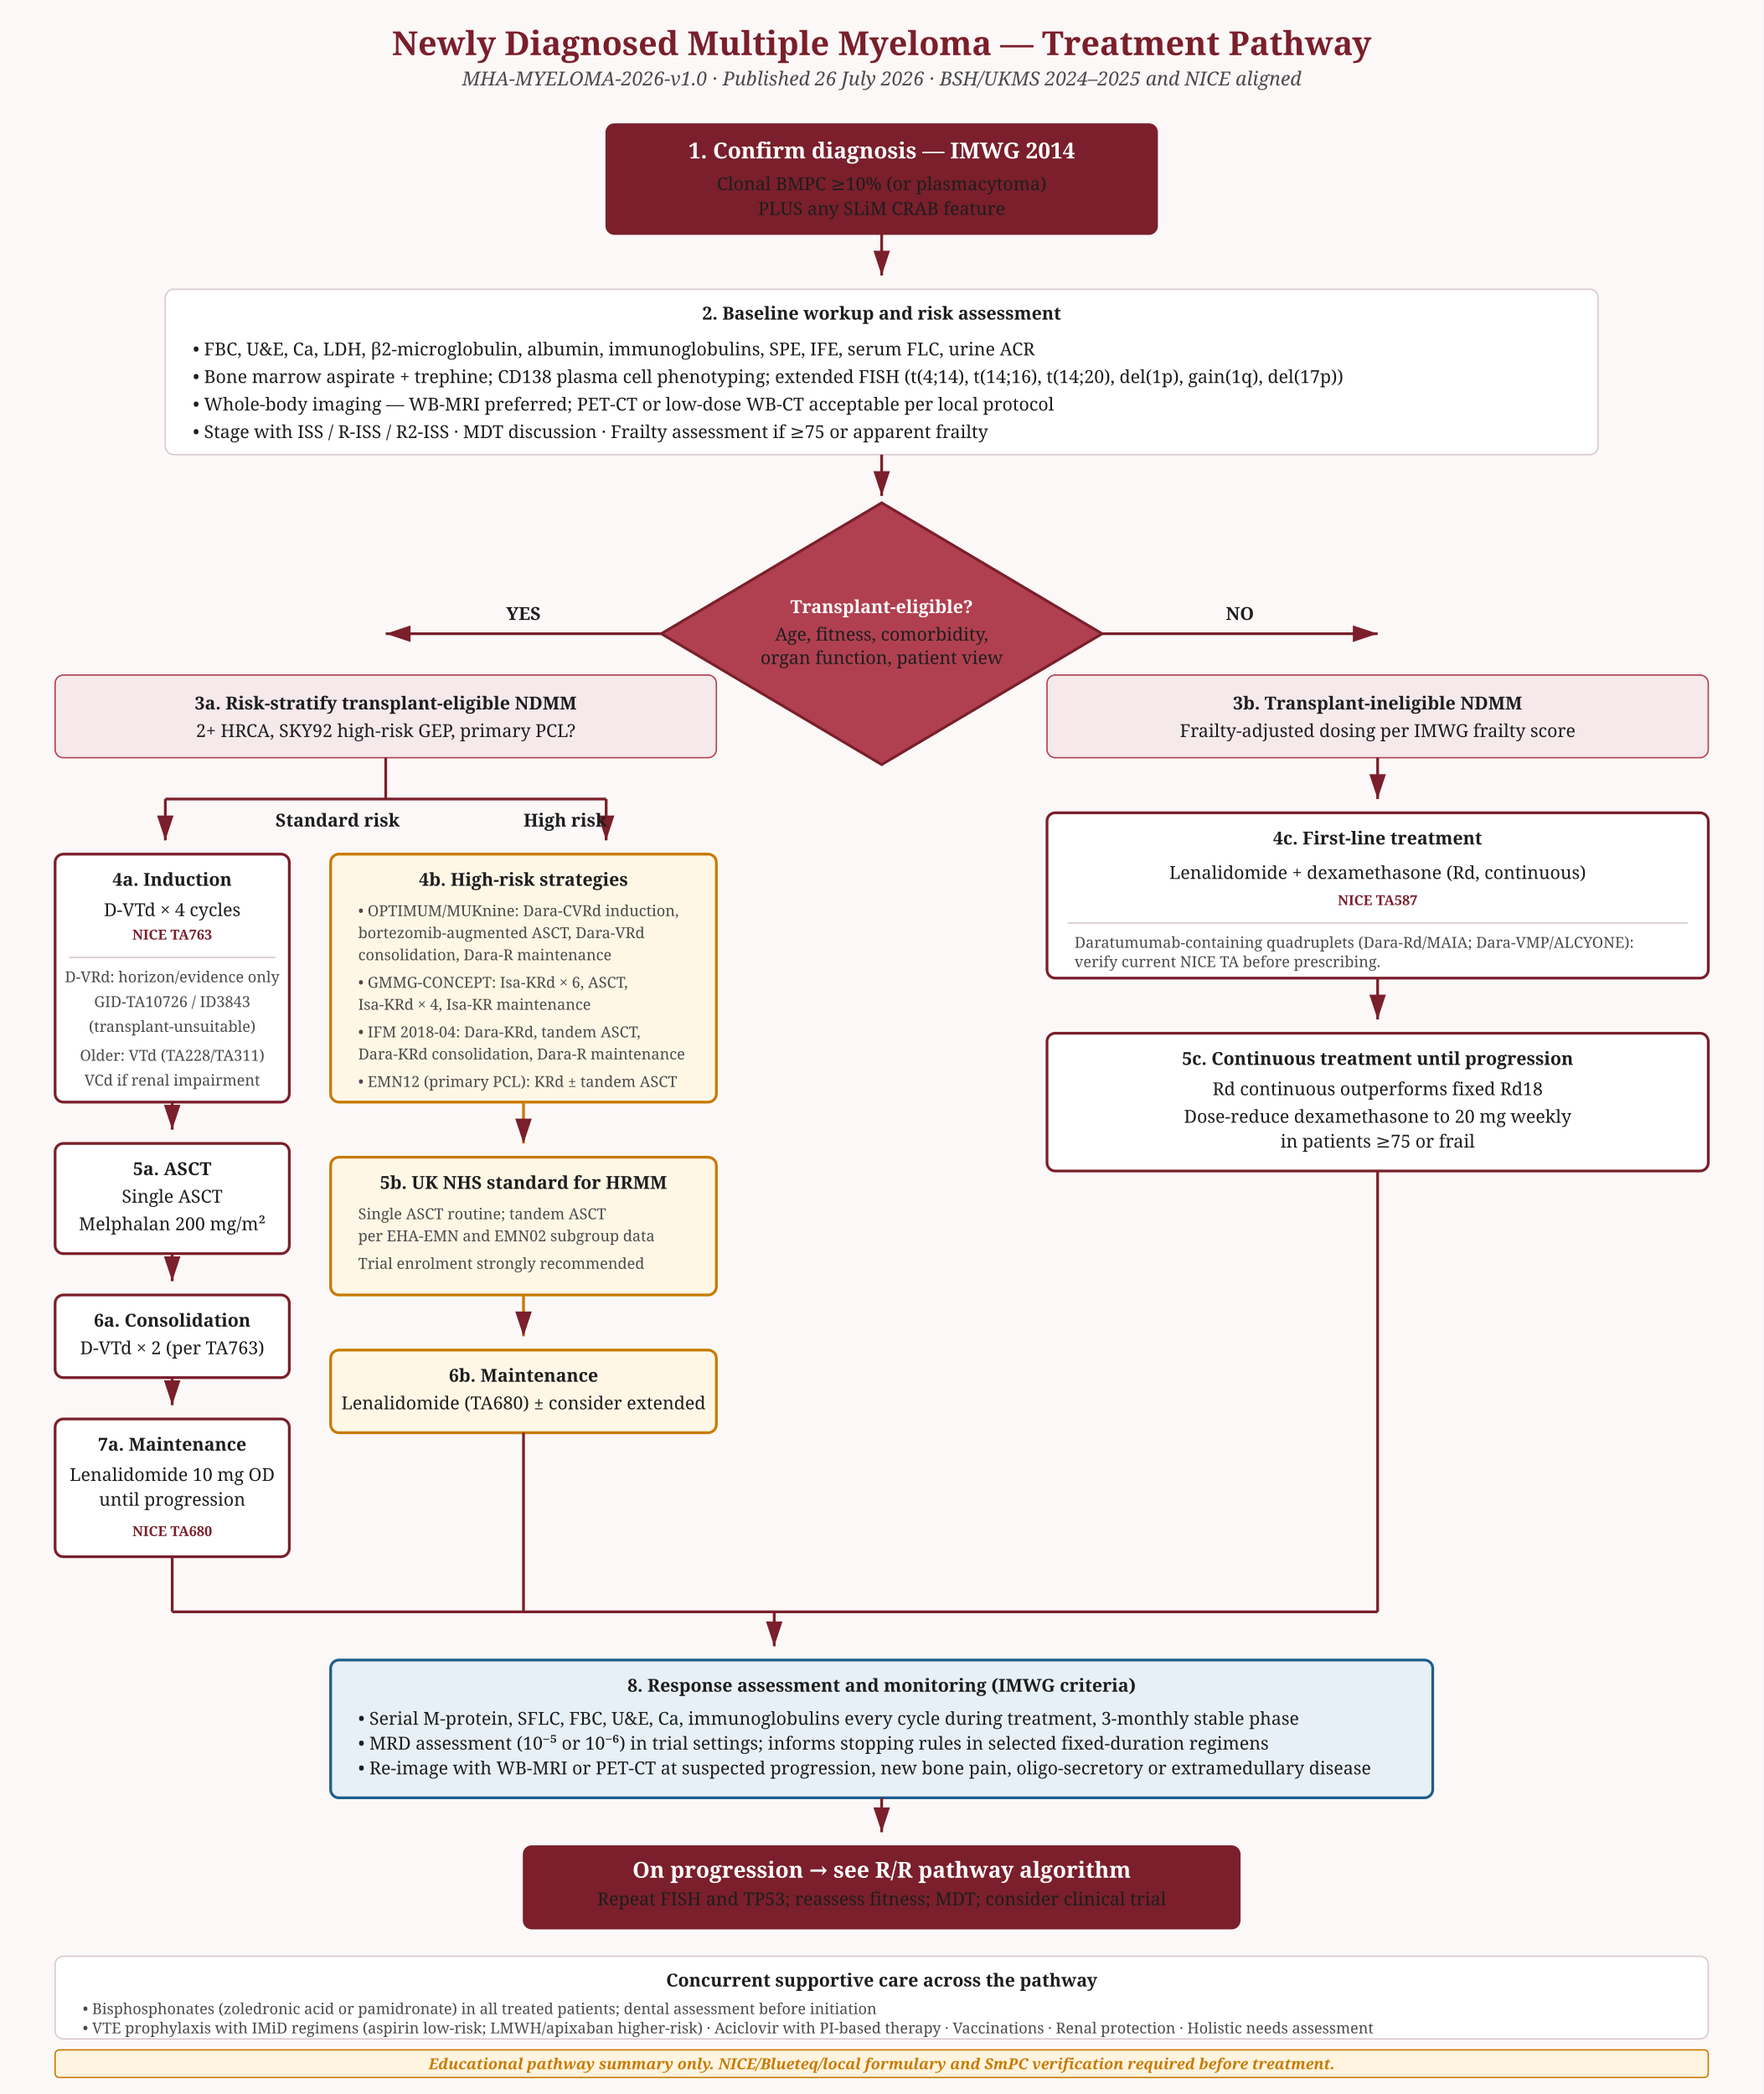
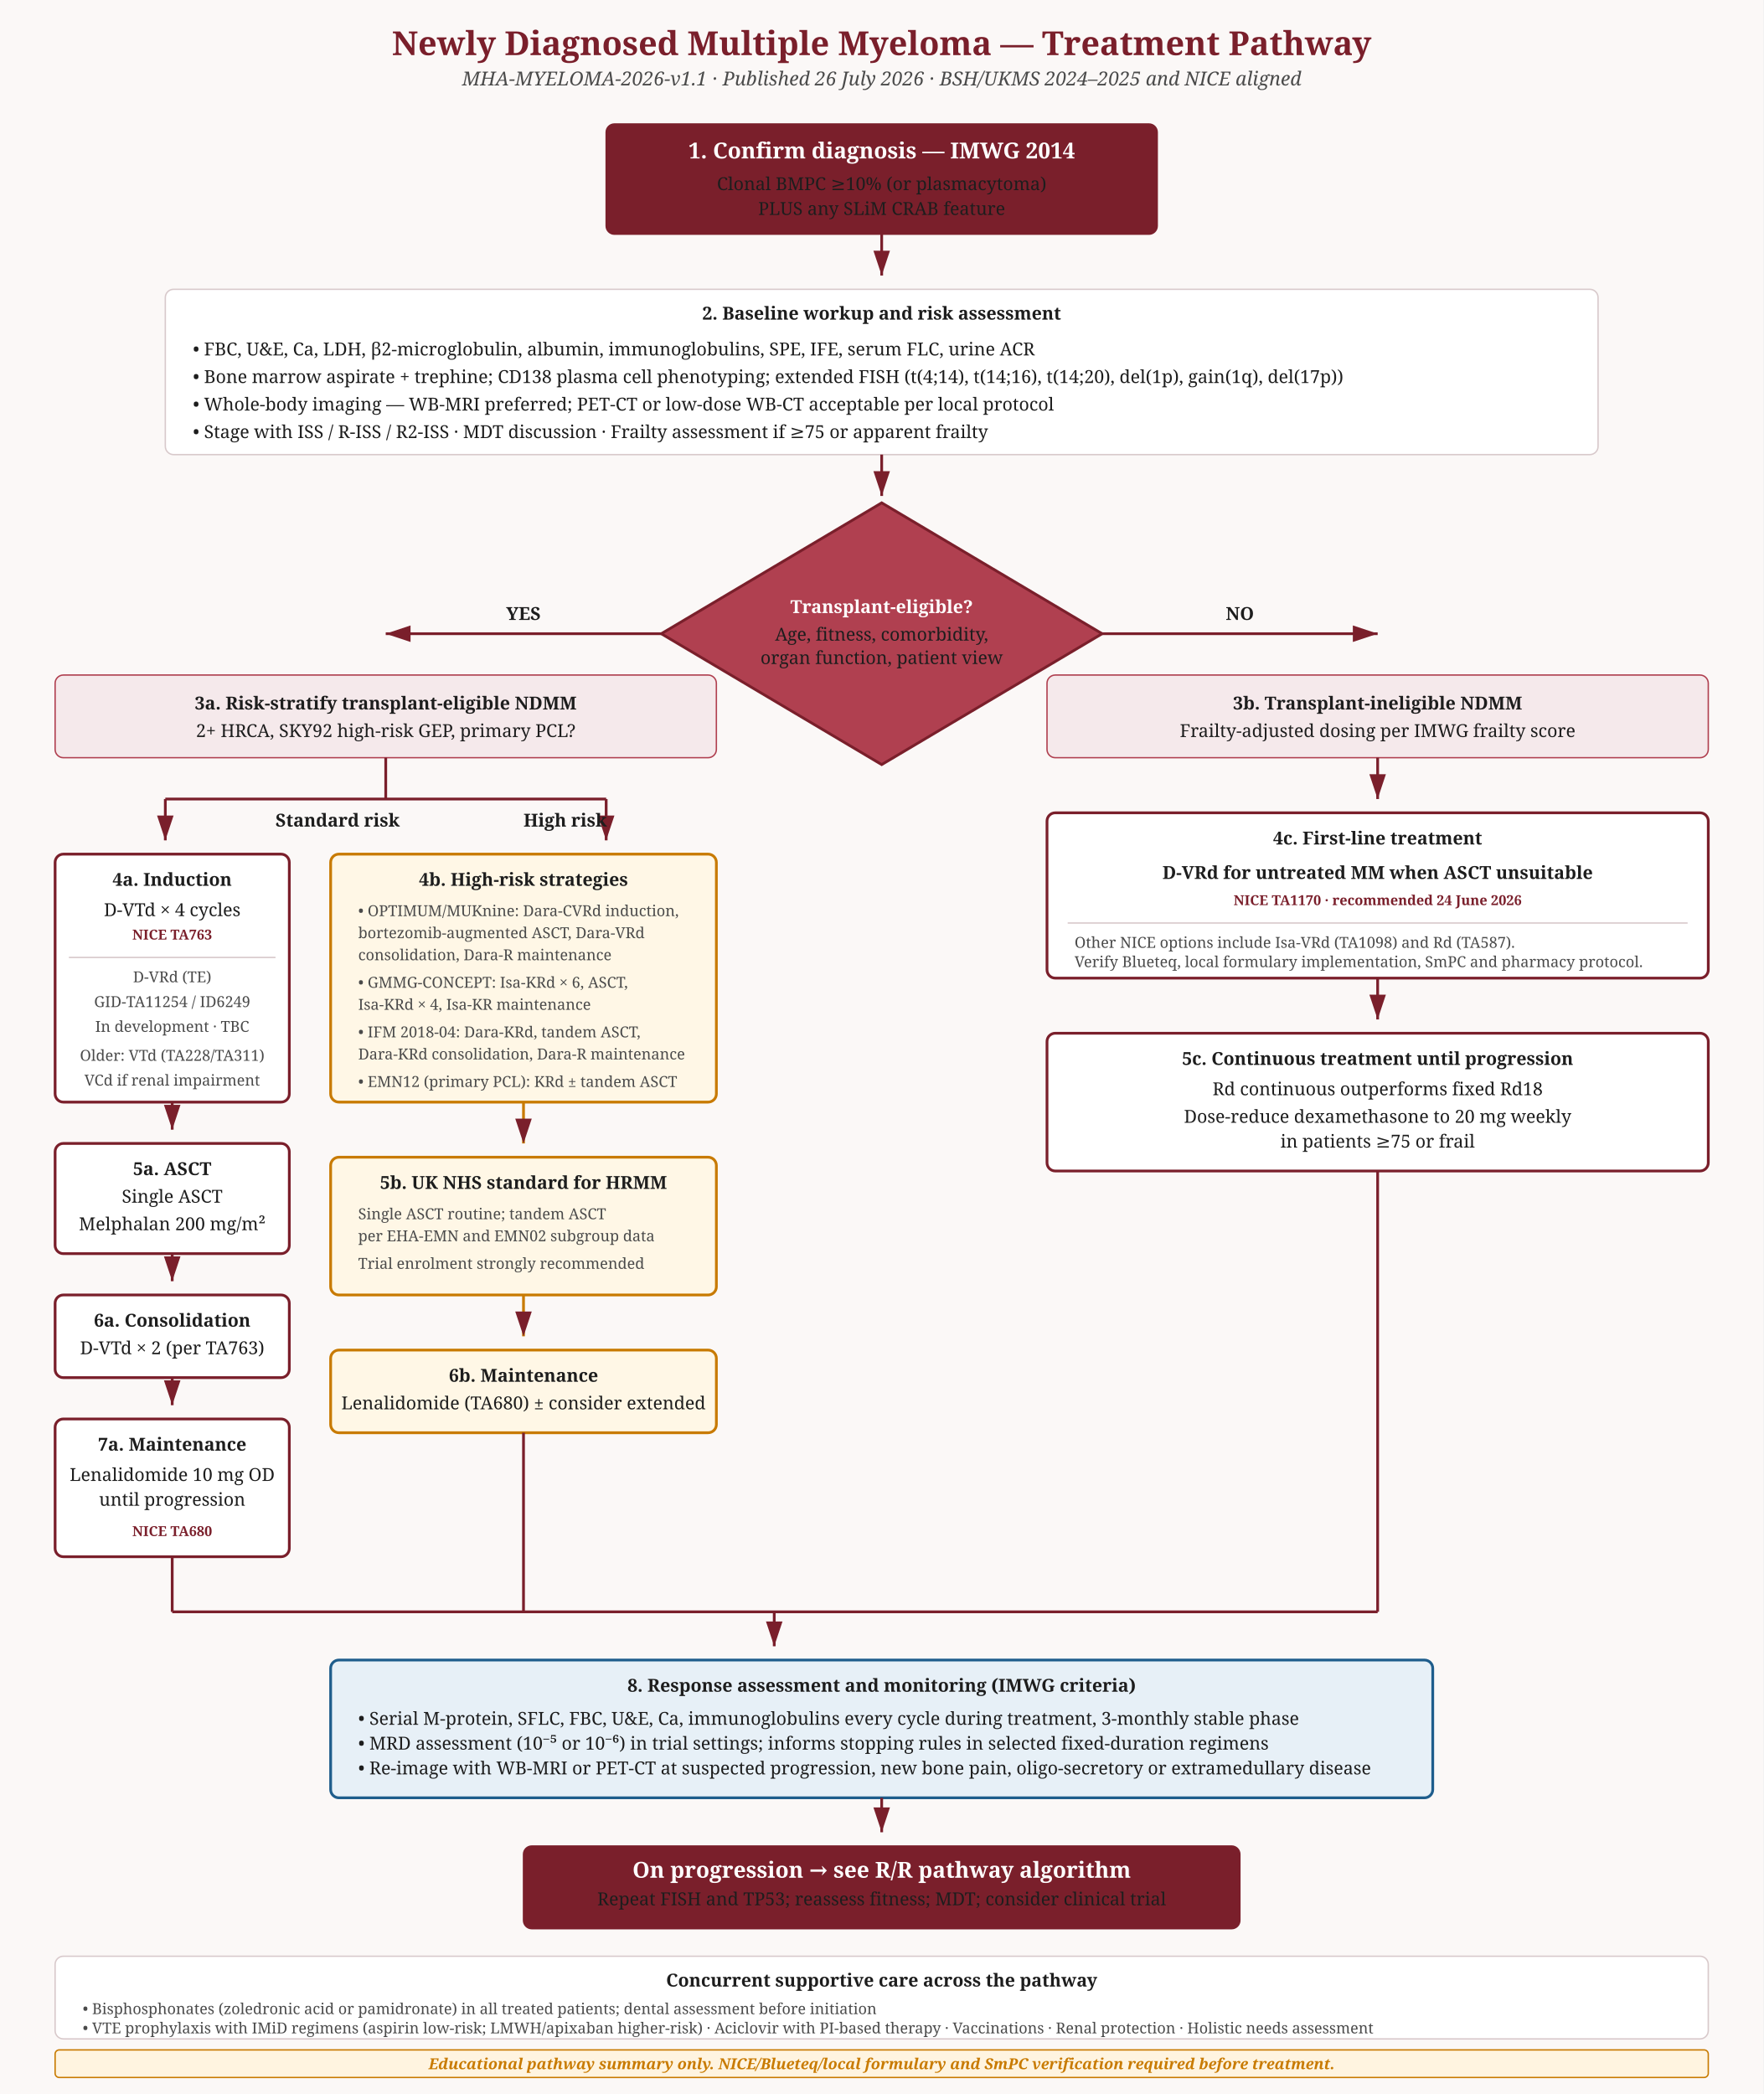
<svg xmlns="http://www.w3.org/2000/svg" viewBox="0 0 1280 1520" font-family="Georgia, serif">
  <defs>
    <marker id="arrow" markerWidth="10" markerHeight="10" refX="9" refY="3" orient="auto" markerUnits="strokeWidth">
      <path d="M0,0 L0,6 L9,3 z" fill="#7a1f2b" />
    </marker>
    <marker id="arrowGrey" markerWidth="10" markerHeight="10" refX="9" refY="3" orient="auto" markerUnits="strokeWidth">
      <path d="M0,0 L0,6 L9,3 z" fill="#666" />
    </marker>
  </defs>
  <style>
.title { font-size: 24px; font-weight: bold; fill: #7a1f2b; }
.subtitle { font-size: 14px; fill: #4a4a4a; font-style: italic; }
.section-header { font-size: 16px; font-weight: bold; fill: #fff; }
.box-text { font-size: 13px; fill: #1d1d1d; }
.box-text-bold { font-size: 13px; font-weight: bold; fill: #1d1d1d; }
.box-text-small { font-size: 11px; fill: #4a4a4a; }
.decision-text { font-size: 13px; font-weight: bold; fill: #fff; text-anchor: middle; }
.ta-chip { font-size: 10px; font-weight: bold; fill: #7a1f2b; }
.caption { font-size: 11px; fill: #6a6a6a; font-style: italic; }
.footer { font-size: 10px; fill: #6a6a6a; }
</style>
  <rect width="1280" height="1520" fill="#fbf8f7" />
  <text x="640" y="40" class="title" text-anchor="middle">Newly Diagnosed Multiple Myeloma — Treatment Pathway</text>
-   <text x="640" y="62" class="subtitle" text-anchor="middle">MHA-MYELOMA-2026-v1.0 · Published 26 July 2026 · BSH/UKMS 2024–2025 and NICE aligned</text>
+   <text x="640" y="62" class="subtitle" text-anchor="middle">MHA-MYELOMA-2026-v1.1 · Published 26 July 2026 · BSH/UKMS 2024–2025 and NICE aligned</text>
  <rect x="440" y="90" width="400" height="80" rx="6" fill="#7a1f2b" stroke="#7a1f2b" />
  <text x="640" y="115" class="section-header" text-anchor="middle">1. Confirm diagnosis — IMWG 2014</text>
  <text x="640" y="138" class="box-text" fill="#fff" text-anchor="middle">Clonal BMPC ≥10% (or plasmacytoma)</text>
  <text x="640" y="156" class="box-text" fill="#fff" text-anchor="middle">PLUS any SLiM CRAB feature</text>
  <line x1="640" y1="170" x2="640" y2="200" stroke="#7a1f2b" stroke-width="2" marker-end="url(#arrow)" />
  <rect x="120" y="210" width="1040" height="120" rx="6" fill="#fff" stroke="#d8c9cb" stroke-width="1" />
  <text x="640" y="232" class="box-text-bold" text-anchor="middle">2. Baseline workup and risk assessment</text>
  <text x="140" y="258" class="box-text">• FBC, U&amp;E, Ca, LDH, β2-microglobulin, albumin, immunoglobulins, SPE, IFE, serum FLC, urine ACR</text>
  <text x="140" y="278" class="box-text">• Bone marrow aspirate + trephine; CD138 plasma cell phenotyping; extended FISH (t(4;14), t(14;16), t(14;20), del(1p), gain(1q), del(17p))</text>
  <text x="140" y="298" class="box-text">• Whole-body imaging — WB-MRI preferred; PET-CT or low-dose WB-CT acceptable per local protocol</text>
  <text x="140" y="318" class="box-text">• Stage with ISS / R-ISS / R2-ISS · MDT discussion · Frailty assessment if ≥75 or apparent frailty</text>
  <line x1="640" y1="330" x2="640" y2="360" stroke="#7a1f2b" stroke-width="2" marker-end="url(#arrow)" />
  <polygon points="640,365 800,460 640,555 480,460" fill="#b04050" stroke="#7a1f2b" stroke-width="2" />
  <text x="640" y="445" class="decision-text">Transplant-eligible?</text>
  <text x="640" y="465" class="box-text" fill="#fff" text-anchor="middle">Age, fitness, comorbidity,</text>
  <text x="640" y="482" class="box-text" fill="#fff" text-anchor="middle">organ function, patient view</text>
  <line x1="480" y1="460" x2="280" y2="460" stroke="#7a1f2b" stroke-width="2" marker-end="url(#arrow)" />
  <text x="380" y="450" class="box-text-bold" text-anchor="middle" fill="#7a1f2b">YES</text>
  <line x1="800" y1="460" x2="1000" y2="460" stroke="#7a1f2b" stroke-width="2" marker-end="url(#arrow)" />
  <text x="900" y="450" class="box-text-bold" text-anchor="middle" fill="#7a1f2b">NO</text>
  <rect x="40" y="490" width="480" height="60" rx="6" fill="#f5e9eb" stroke="#b04050" />
  <text x="280" y="515" class="box-text-bold" text-anchor="middle">3a. Risk-stratify transplant-eligible NDMM</text>
  <text x="280" y="535" class="box-text" text-anchor="middle">2+ HRCA, SKY92 high-risk GEP, primary PCL?</text>
  <line x1="280" y1="550" x2="280" y2="580" stroke="#7a1f2b" stroke-width="2" />
  <line x1="120" y1="580" x2="440" y2="580" stroke="#7a1f2b" stroke-width="2" />
  <line x1="120" y1="580" x2="120" y2="610" stroke="#7a1f2b" stroke-width="2" marker-end="url(#arrow)" />
  <line x1="440" y1="580" x2="440" y2="610" stroke="#7a1f2b" stroke-width="2" marker-end="url(#arrow)" />
  <text x="200" y="600" class="box-text-bold" fill="#7a1f2b">Standard risk</text>
  <text x="380" y="600" class="box-text-bold" fill="#7a1f2b">High risk</text>
  <rect x="40" y="620" width="170" height="180" rx="6" fill="#fff" stroke="#7a1f2b" stroke-width="2" />
  <text x="125" y="643" class="box-text-bold" text-anchor="middle">4a. Induction</text>
  <text x="125" y="665" class="box-text" text-anchor="middle">D-VTd × 4 cycles</text>
  <text x="125" y="682" class="ta-chip" text-anchor="middle">NICE TA763</text>
  <line x1="50" y1="695" x2="200" y2="695" stroke="#d8c9cb" />
-   <text x="125" y="713" class="box-text-small" text-anchor="middle">D-VRd: horizon/evidence only</text>
-   <text x="125" y="731" class="box-text-small" text-anchor="middle">GID-TA10726 / ID3843</text>
-   <text x="125" y="749" class="box-text-small" text-anchor="middle">(transplant-unsuitable)</text>
+   <text x="125" y="713" class="box-text-small" text-anchor="middle">D-VRd (TE)</text>
+   <text x="125" y="731" class="box-text-small" text-anchor="middle">GID-TA11254 / ID6249</text>
+   <text x="125" y="749" class="box-text-small" text-anchor="middle">In development · TBC</text>
  <text x="125" y="770" class="box-text-small" text-anchor="middle">Older: VTd (TA228/TA311)</text>
  <text x="125" y="788" class="box-text-small" text-anchor="middle">VCd if renal impairment</text>
  <line x1="125" y1="800" x2="125" y2="820" stroke="#7a1f2b" stroke-width="2" marker-end="url(#arrow)" />
  <rect x="40" y="830" width="170" height="80" rx="6" fill="#fff" stroke="#7a1f2b" stroke-width="2" />
  <text x="125" y="853" class="box-text-bold" text-anchor="middle">5a. ASCT</text>
  <text x="125" y="873" class="box-text" text-anchor="middle">Single ASCT</text>
  <text x="125" y="893" class="box-text" text-anchor="middle">Melphalan 200 mg/m²</text>
  <line x1="125" y1="910" x2="125" y2="930" stroke="#7a1f2b" stroke-width="2" marker-end="url(#arrow)" />
  <rect x="40" y="940" width="170" height="60" rx="6" fill="#fff" stroke="#7a1f2b" stroke-width="2" />
  <text x="125" y="963" class="box-text-bold" text-anchor="middle">6a. Consolidation</text>
  <text x="125" y="983" class="box-text" text-anchor="middle">D-VTd × 2 (per TA763)</text>
  <line x1="125" y1="1000" x2="125" y2="1020" stroke="#7a1f2b" stroke-width="2" marker-end="url(#arrow)" />
  <rect x="40" y="1030" width="170" height="100" rx="6" fill="#fff" stroke="#7a1f2b" stroke-width="2" />
  <text x="125" y="1053" class="box-text-bold" text-anchor="middle">7a. Maintenance</text>
  <text x="125" y="1075" class="box-text" text-anchor="middle">Lenalidomide 10 mg OD</text>
  <text x="125" y="1093" class="box-text" text-anchor="middle">until progression</text>
  <text x="125" y="1115" class="ta-chip" text-anchor="middle">NICE TA680</text>
  <rect x="240" y="620" width="280" height="180" rx="6" fill="#fff7e6" stroke="#c87a00" stroke-width="2" />
  <text x="380" y="643" class="box-text-bold" text-anchor="middle">4b. High-risk strategies</text>
  <text x="260" y="665" class="box-text-small">• OPTIMUM/MUKnine: Dara-CVRd induction,</text>
  <text x="260" y="681" class="box-text-small">  bortezomib-augmented ASCT, Dara-VRd</text>
  <text x="260" y="697" class="box-text-small">  consolidation, Dara-R maintenance</text>
  <text x="260" y="717" class="box-text-small">• GMMG-CONCEPT: Isa-KRd × 6, ASCT,</text>
  <text x="260" y="733" class="box-text-small">  Isa-KRd × 4, Isa-KR maintenance</text>
  <text x="260" y="753" class="box-text-small">• IFM 2018-04: Dara-KRd, tandem ASCT,</text>
  <text x="260" y="769" class="box-text-small">  Dara-KRd consolidation, Dara-R maintenance</text>
  <text x="260" y="789" class="box-text-small">• EMN12 (primary PCL): KRd ± tandem ASCT</text>
  <line x1="380" y1="800" x2="380" y2="830" stroke="#c87a00" stroke-width="2" marker-end="url(#arrow)" />
  <rect x="240" y="840" width="280" height="100" rx="6" fill="#fff7e6" stroke="#c87a00" stroke-width="2" />
  <text x="380" y="863" class="box-text-bold" text-anchor="middle">5b. UK NHS standard for HRMM</text>
  <text x="260" y="885" class="box-text-small">Single ASCT routine; tandem ASCT</text>
  <text x="260" y="901" class="box-text-small">per EHA-EMN and EMN02 subgroup data</text>
  <text x="260" y="921" class="box-text-small">Trial enrolment strongly recommended</text>
  <line x1="380" y1="940" x2="380" y2="970" stroke="#c87a00" stroke-width="2" marker-end="url(#arrow)" />
  <rect x="240" y="980" width="280" height="60" rx="6" fill="#fff7e6" stroke="#c87a00" stroke-width="2" />
  <text x="380" y="1003" class="box-text-bold" text-anchor="middle">6b. Maintenance</text>
  <text x="380" y="1023" class="box-text" text-anchor="middle">Lenalidomide (TA680) ± consider extended</text>
  <rect x="760" y="490" width="480" height="60" rx="6" fill="#f5e9eb" stroke="#b04050" />
  <text x="1000" y="515" class="box-text-bold" text-anchor="middle">3b. Transplant-ineligible NDMM</text>
  <text x="1000" y="535" class="box-text" text-anchor="middle">Frailty-adjusted dosing per IMWG frailty score</text>
  <line x1="1000" y1="550" x2="1000" y2="580" stroke="#7a1f2b" stroke-width="2" marker-end="url(#arrow)" />
  <rect x="760" y="590" width="480" height="120" rx="6" fill="#fff" stroke="#7a1f2b" stroke-width="2" />
  <text x="1000" y="613" class="box-text-bold" text-anchor="middle">4c. First-line treatment</text>
-   <text x="1000" y="638" class="box-text" text-anchor="middle">Lenalidomide + dexamethasone (Rd, continuous)</text>
-   <text x="1000" y="657" class="ta-chip" text-anchor="middle">NICE TA587</text>
+   <text x="1000" y="638" class="box-text-bold" text-anchor="middle">D-VRd for untreated MM when ASCT unsuitable</text>
+   <text x="1000" y="657" class="ta-chip" text-anchor="middle">NICE TA1170 · recommended 24 June 2026</text>
  <line x1="775" y1="670" x2="1225" y2="670" stroke="#d8c9cb" />
-   <text x="780" y="688" class="box-text-small">Daratumumab-containing quadruplets (Dara-Rd/MAIA; Dara-VMP/ALCYONE):</text>
-   <text x="780" y="702" class="box-text-small">verify current NICE TA before prescribing.</text>
+   <text x="780" y="688" class="box-text-small">Other NICE options include Isa-VRd (TA1098) and Rd (TA587).</text>
+   <text x="780" y="702" class="box-text-small">Verify Blueteq, local formulary implementation, SmPC and pharmacy protocol.</text>
  <line x1="1000" y1="710" x2="1000" y2="740" stroke="#7a1f2b" stroke-width="2" marker-end="url(#arrow)" />
  <rect x="760" y="750" width="480" height="100" rx="6" fill="#fff" stroke="#7a1f2b" stroke-width="2" />
  <text x="1000" y="773" class="box-text-bold" text-anchor="middle">5c. Continuous treatment until progression</text>
  <text x="1000" y="795" class="box-text" text-anchor="middle">Rd continuous outperforms fixed Rd18</text>
  <text x="1000" y="815" class="box-text" text-anchor="middle">Dose-reduce dexamethasone to 20 mg weekly</text>
  <text x="1000" y="833" class="box-text" text-anchor="middle">in patients ≥75 or frail</text>
  <line x1="125" y1="1130" x2="125" y2="1170" stroke="#7a1f2b" stroke-width="2" />
  <line x1="380" y1="1040" x2="380" y2="1170" stroke="#7a1f2b" stroke-width="2" />
  <line x1="1000" y1="850" x2="1000" y2="1170" stroke="#7a1f2b" stroke-width="2" />
  <line x1="125" y1="1170" x2="1000" y2="1170" stroke="#7a1f2b" stroke-width="2" />
  <line x1="562" y1="1170" x2="562" y2="1195" stroke="#7a1f2b" stroke-width="2" marker-end="url(#arrow)" />
  <rect x="240" y="1205" width="800" height="100" rx="6" fill="#e7f0f7" stroke="#1e5d8c" stroke-width="2" />
  <text x="640" y="1228" class="box-text-bold" text-anchor="middle">8. Response assessment and monitoring (IMWG criteria)</text>
  <text x="260" y="1252" class="box-text">• Serial M-protein, SFLC, FBC, U&amp;E, Ca, immunoglobulins every cycle during treatment, 3-monthly stable phase</text>
  <text x="260" y="1270" class="box-text">• MRD assessment (10⁻⁵ or 10⁻⁶) in trial settings; informs stopping rules in selected fixed-duration regimens</text>
  <text x="260" y="1288" class="box-text">• Re-image with WB-MRI or PET-CT at suspected progression, new bone pain, oligo-secretory or extramedullary disease</text>
  <line x1="640" y1="1305" x2="640" y2="1330" stroke="#7a1f2b" stroke-width="2" marker-end="url(#arrow)" />
  <rect x="380" y="1340" width="520" height="60" rx="6" fill="#7a1f2b" stroke="#7a1f2b" />
  <text x="640" y="1363" class="section-header" text-anchor="middle">On progression → see R/R pathway algorithm</text>
  <text x="640" y="1383" class="box-text" fill="#fff" text-anchor="middle">Repeat FISH and TP53; reassess fitness; MDT; consider clinical trial</text>
  <rect x="40" y="1420" width="1200" height="60" rx="6" fill="#fff" stroke="#d8c9cb" />
  <text x="640" y="1442" class="box-text-bold" text-anchor="middle">Concurrent supportive care across the pathway</text>
  <text x="60" y="1462" class="box-text-small">• Bisphosphonates (zoledronic acid or pamidronate) in all treated patients; dental assessment before initiation</text>
  <text x="60" y="1476" class="box-text-small">• VTE prophylaxis with IMiD regimens (aspirin low-risk; LMWH/apixaban higher-risk) · Aciclovir with PI-based therapy · Vaccinations · Renal protection · Holistic needs assessment</text>
  <rect x="40" y="1488" width="1200" height="20" rx="3" fill="#fff4e0" stroke="#c87a00" />
  <text x="640" y="1502" font-family="Georgia, serif" font-size="11" font-style="italic" fill="#c87a00" text-anchor="middle" font-weight="bold">Educational pathway summary only. NICE/Blueteq/local formulary and SmPC verification required before treatment.</text>
</svg>
